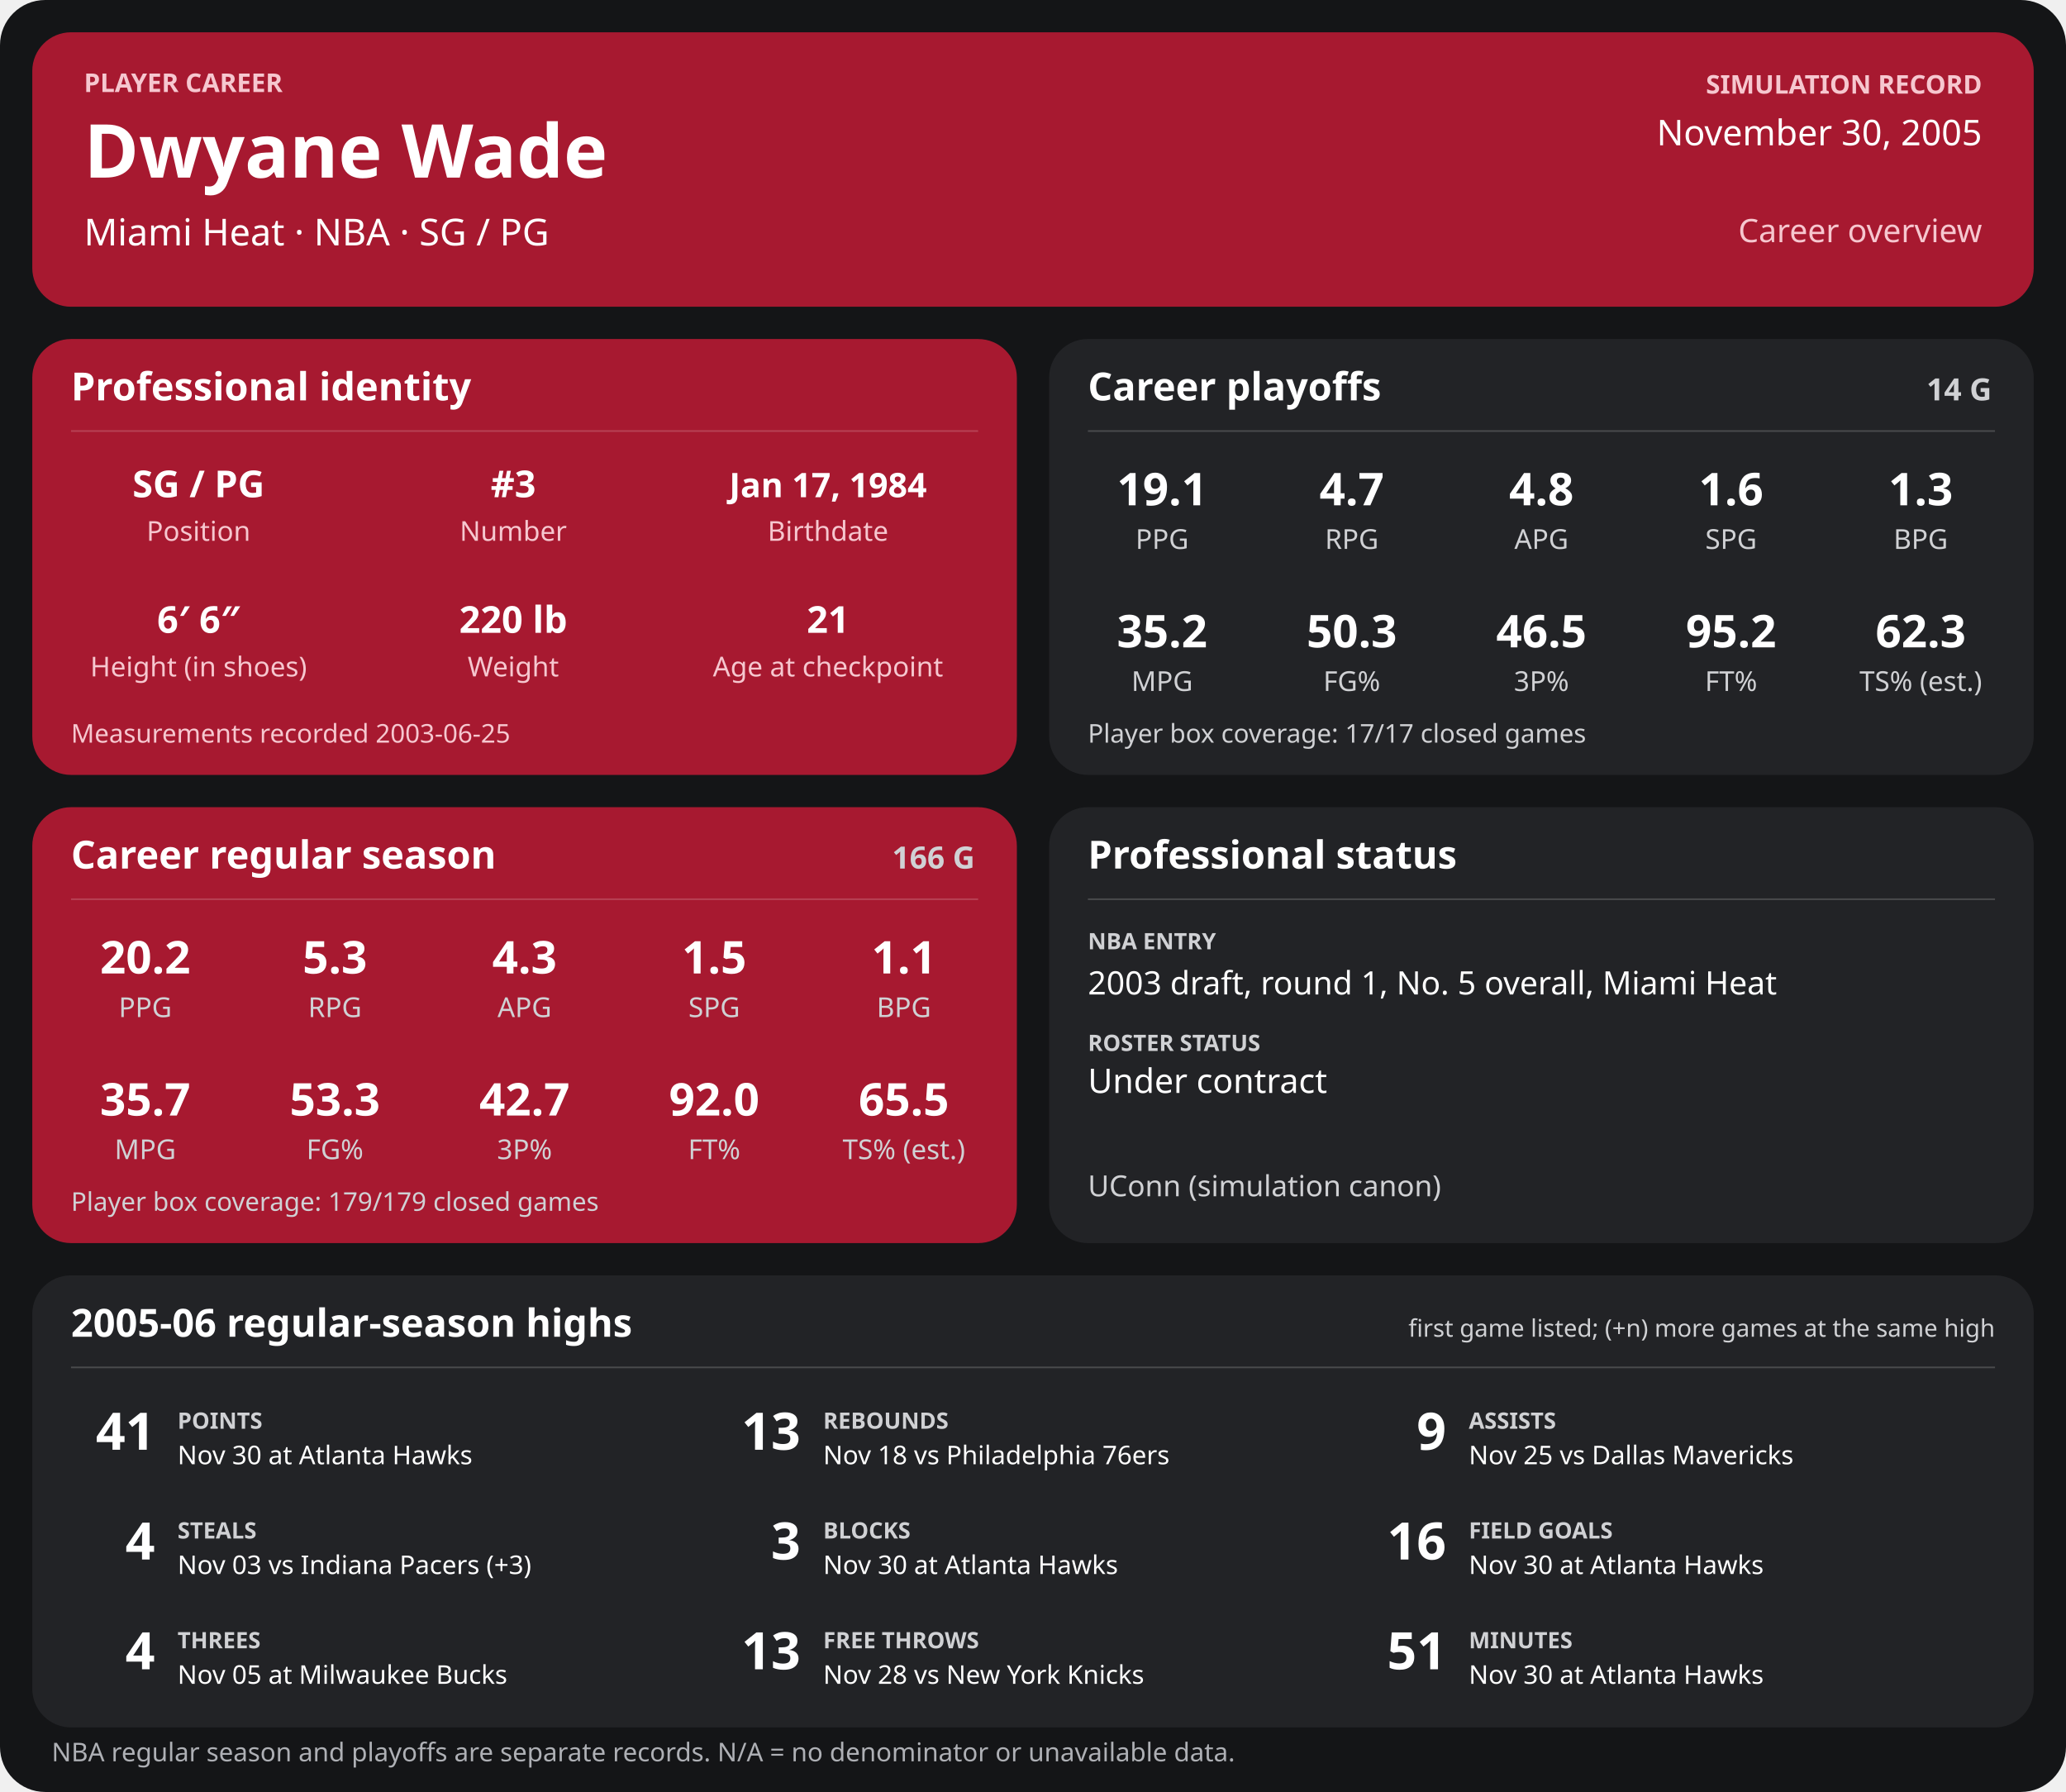
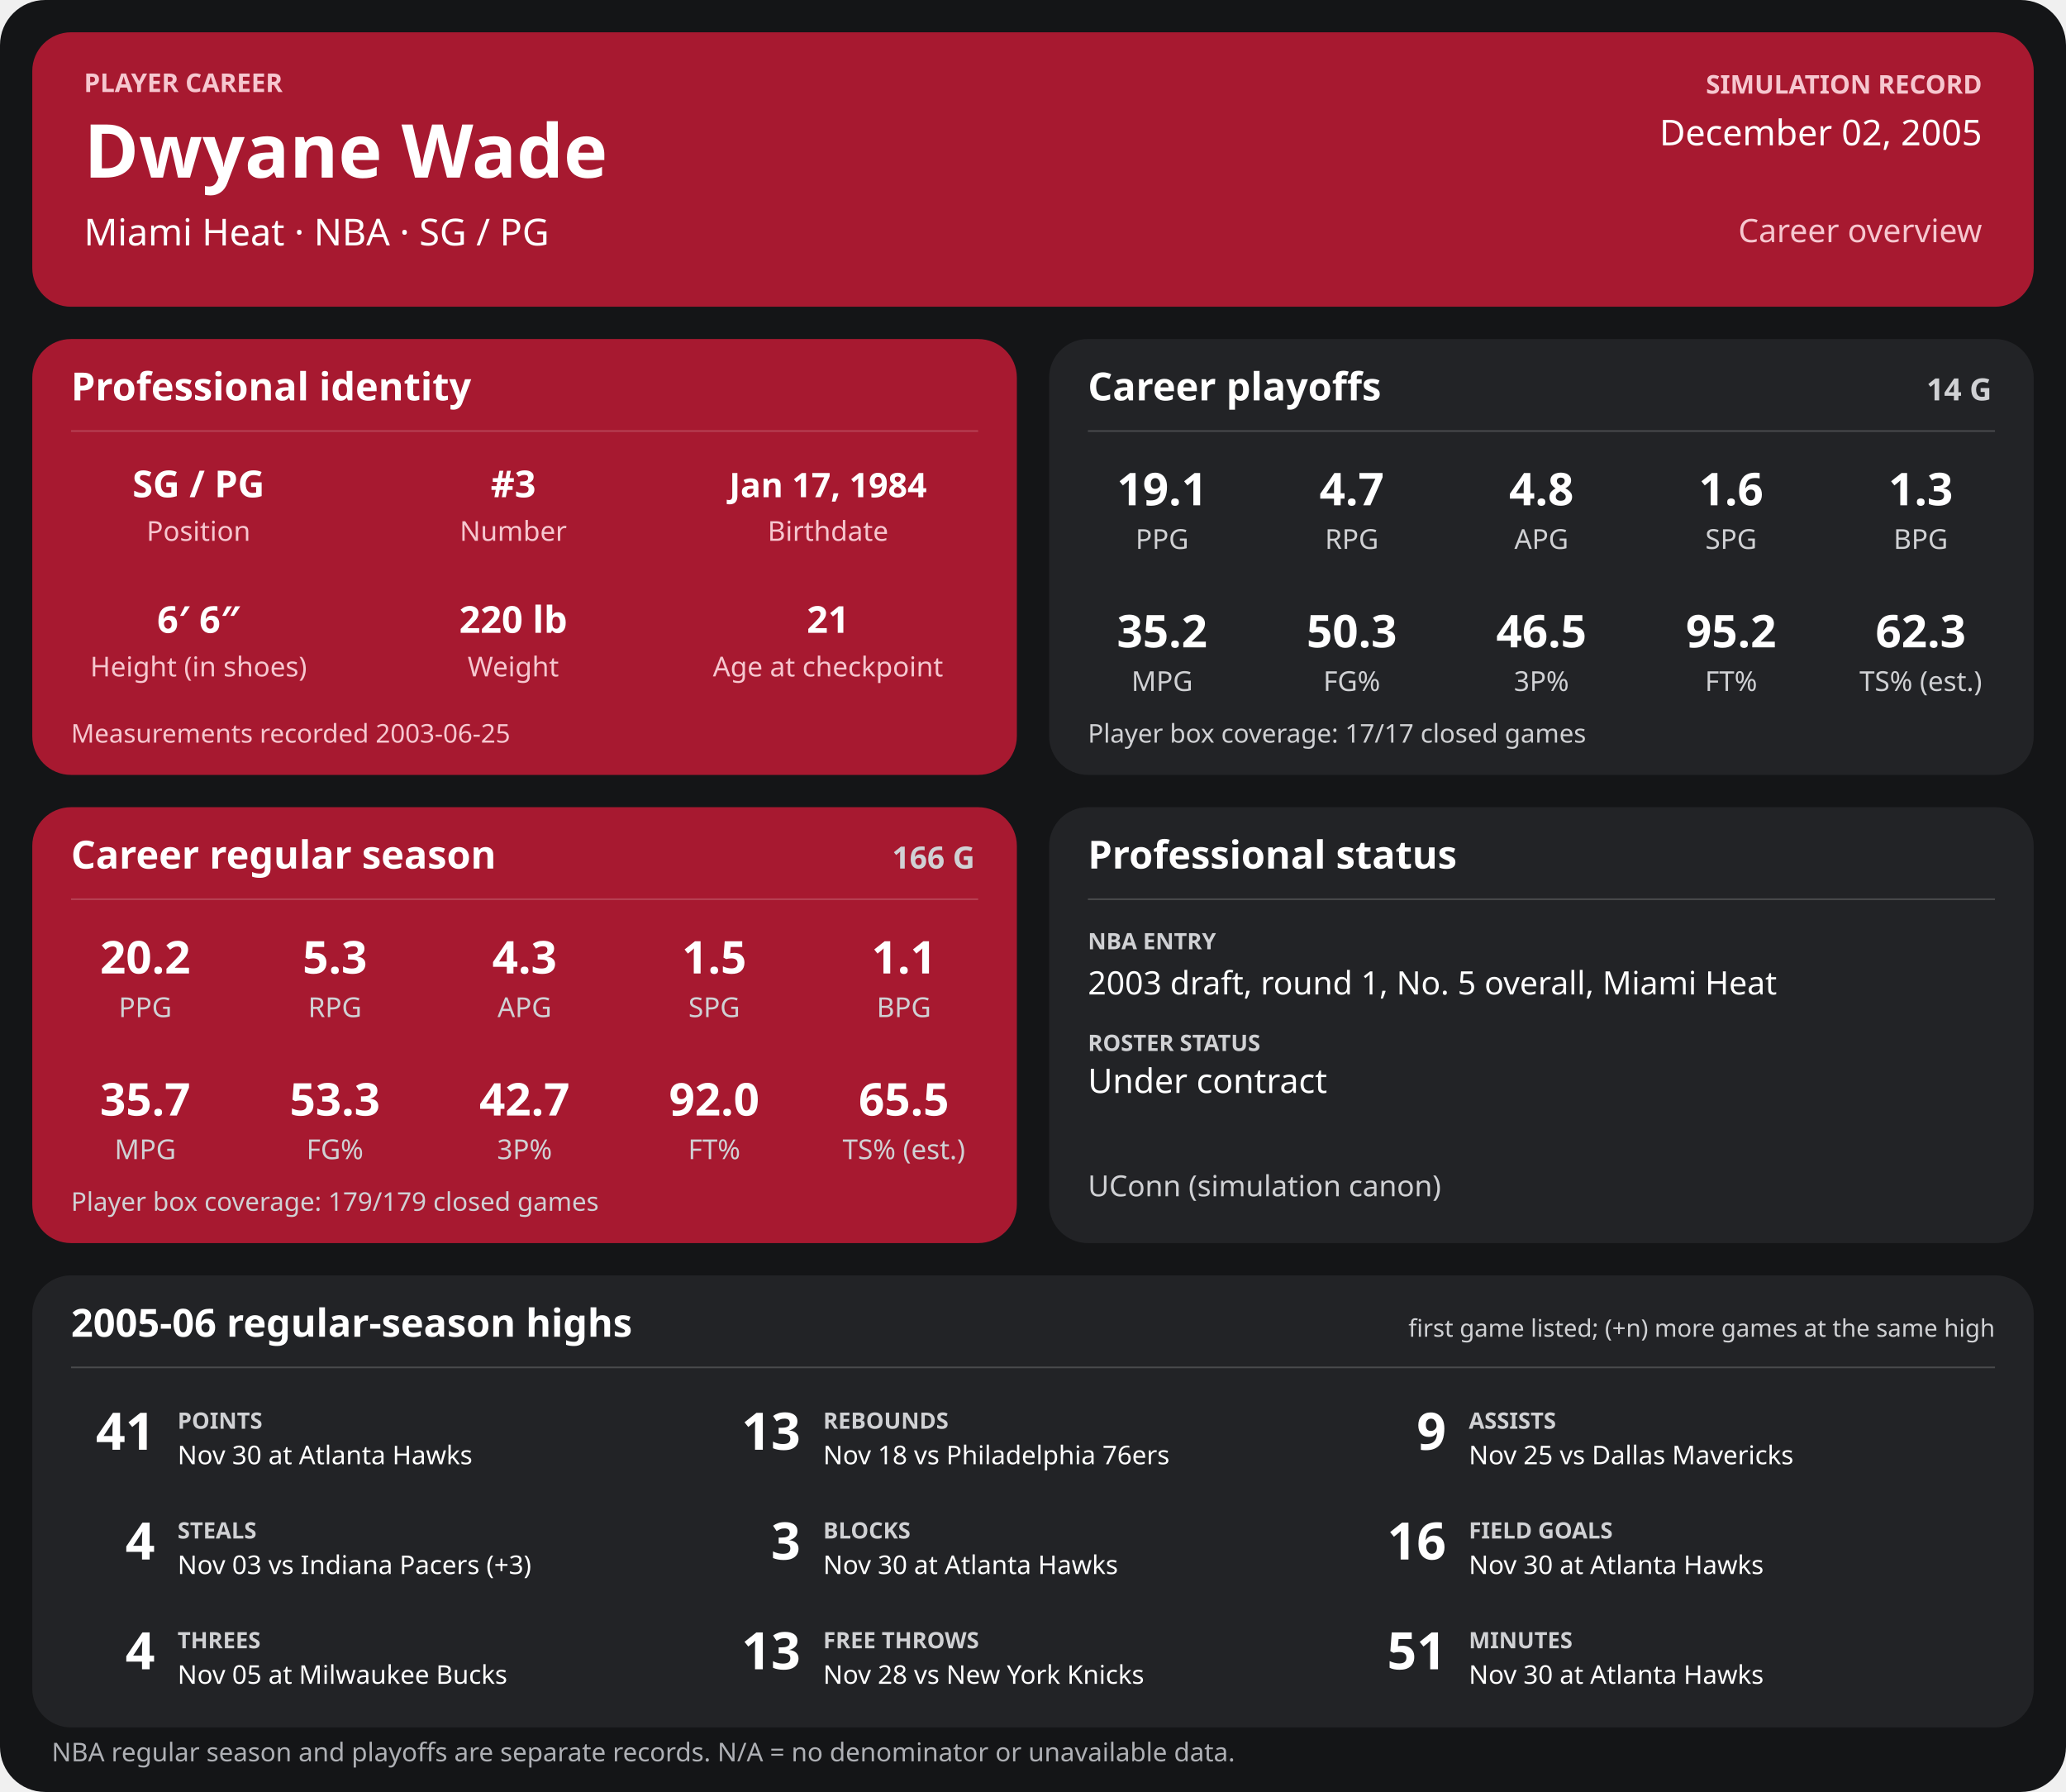
<svg xmlns="http://www.w3.org/2000/svg" width="1280" height="1110" viewBox="0 0 1280 1110" role="img" aria-labelledby="title desc">
  <rect width="1280" height="1110" rx="28" fill="#141517" />
  <g>
    <rect x="20" y="20" width="1240" height="170" rx="24" fill="#a71930" />
    <text x="52" y="57" font-family="sans-serif" fill="#f6c7cf" font-size="16" font-weight="700" text-anchor="start">PLAYER CAREER</text>
    <text x="52" y="110" font-family="sans-serif" fill="#ffffff" font-size="46" font-weight="700" text-anchor="start">Dwyane Wade</text>
    <text x="52" y="152" font-family="sans-serif" fill="#ffffff" font-size="23" font-weight="400" text-anchor="start">Miami Heat  ·  NBA  ·  SG / PG</text>
    <text x="1228" y="58" font-family="sans-serif" fill="#f6c7cf" font-size="16" font-weight="700" text-anchor="end">SIMULATION RECORD</text>
-     <text x="1228" y="90" font-family="sans-serif" fill="#ffffff" font-size="22" font-weight="500" text-anchor="end">November 30, 2005</text>
+     <text x="1228" y="90" font-family="sans-serif" fill="#ffffff" font-size="22" font-weight="500" text-anchor="end">December 02, 2005</text>
    <text x="1228" y="150" font-family="sans-serif" fill="#f6c7cf" font-size="20" font-weight="500" text-anchor="end">Career overview</text>
    <rect x="20" y="210" width="610" height="270" rx="24" fill="#a71930" />
    <text x="44" y="248" font-family="sans-serif" fill="#ffffff" font-size="24" font-weight="700" text-anchor="start">Professional identity</text>
    <line x1="44" y1="267" x2="606" y2="267" stroke="#ffffff" stroke-opacity="0.18" />
    <text x="123" y="308" font-family="sans-serif" fill="#ffffff" font-size="23" font-weight="600" text-anchor="middle">SG / PG</text>
    <text x="123" y="335" font-family="sans-serif" fill="#f6c7cf" font-size="17" font-weight="400" text-anchor="middle">Position</text>
    <text x="318" y="308" font-family="sans-serif" fill="#ffffff" font-size="23" font-weight="600" text-anchor="middle">#3</text>
    <text x="318" y="335" font-family="sans-serif" fill="#f6c7cf" font-size="17" font-weight="400" text-anchor="middle">Number</text>
    <text x="513" y="308" font-family="sans-serif" fill="#ffffff" font-size="21" font-weight="600" text-anchor="middle">Jan 17, 1984</text>
    <text x="513" y="335" font-family="sans-serif" fill="#f6c7cf" font-size="17" font-weight="400" text-anchor="middle">Birthdate</text>
    <text x="123" y="392" font-family="sans-serif" fill="#ffffff" font-size="23" font-weight="600" text-anchor="middle">6′ 6″</text>
    <text x="123" y="419" font-family="sans-serif" fill="#f6c7cf" font-size="17" font-weight="400" text-anchor="middle">Height (in shoes)</text>
    <text x="318" y="392" font-family="sans-serif" fill="#ffffff" font-size="23" font-weight="600" text-anchor="middle">220 lb</text>
    <text x="318" y="419" font-family="sans-serif" fill="#f6c7cf" font-size="17" font-weight="400" text-anchor="middle">Weight</text>
    <text x="513" y="392" font-family="sans-serif" fill="#ffffff" font-size="23" font-weight="600" text-anchor="middle">21</text>
    <text x="513" y="419" font-family="sans-serif" fill="#f6c7cf" font-size="17" font-weight="400" text-anchor="middle">Age at checkpoint</text>
    <text x="44" y="460" font-family="sans-serif" fill="#f6c7cf" font-size="16" font-weight="400" text-anchor="start">Measurements recorded 2003-06-25</text>
    <rect x="650" y="210" width="610" height="270" rx="24" fill="#222326" />
    <text x="674" y="248" font-family="sans-serif" fill="#ffffff" font-size="24" font-weight="700" text-anchor="start">Career playoffs</text>
    <text x="1234" y="248" font-family="sans-serif" fill="#d0d1d4" font-size="19" font-weight="700" text-anchor="end">14 G</text>
    <line x1="674" y1="267" x2="1236" y2="267" stroke="#ffffff" stroke-opacity="0.18" />
    <text x="720.0" y="313" font-family="sans-serif" fill="#ffffff" font-size="28" font-weight="600" text-anchor="middle">19.1</text>
    <text x="720.0" y="340" font-family="sans-serif" fill="#d0d1d4" font-size="17" font-weight="400" text-anchor="middle">PPG</text>
    <text x="837.5" y="313" font-family="sans-serif" fill="#ffffff" font-size="28" font-weight="600" text-anchor="middle">4.7</text>
    <text x="837.5" y="340" font-family="sans-serif" fill="#d0d1d4" font-size="17" font-weight="400" text-anchor="middle">RPG</text>
    <text x="955.0" y="313" font-family="sans-serif" fill="#ffffff" font-size="28" font-weight="600" text-anchor="middle">4.8</text>
    <text x="955.0" y="340" font-family="sans-serif" fill="#d0d1d4" font-size="17" font-weight="400" text-anchor="middle">APG</text>
    <text x="1072.5" y="313" font-family="sans-serif" fill="#ffffff" font-size="28" font-weight="600" text-anchor="middle">1.6</text>
    <text x="1072.5" y="340" font-family="sans-serif" fill="#d0d1d4" font-size="17" font-weight="400" text-anchor="middle">SPG</text>
    <text x="1190.0" y="313" font-family="sans-serif" fill="#ffffff" font-size="28" font-weight="600" text-anchor="middle">1.3</text>
    <text x="1190.0" y="340" font-family="sans-serif" fill="#d0d1d4" font-size="17" font-weight="400" text-anchor="middle">BPG</text>
    <text x="720.0" y="401" font-family="sans-serif" fill="#ffffff" font-size="28" font-weight="600" text-anchor="middle">35.2</text>
    <text x="720.0" y="428" font-family="sans-serif" fill="#d0d1d4" font-size="17" font-weight="400" text-anchor="middle">MPG</text>
    <text x="837.5" y="401" font-family="sans-serif" fill="#ffffff" font-size="28" font-weight="600" text-anchor="middle">50.3</text>
    <text x="837.5" y="428" font-family="sans-serif" fill="#d0d1d4" font-size="17" font-weight="400" text-anchor="middle">FG%</text>
    <text x="955.0" y="401" font-family="sans-serif" fill="#ffffff" font-size="28" font-weight="600" text-anchor="middle">46.5</text>
    <text x="955.0" y="428" font-family="sans-serif" fill="#d0d1d4" font-size="17" font-weight="400" text-anchor="middle">3P%</text>
    <text x="1072.5" y="401" font-family="sans-serif" fill="#ffffff" font-size="28" font-weight="600" text-anchor="middle">95.2</text>
    <text x="1072.5" y="428" font-family="sans-serif" fill="#d0d1d4" font-size="17" font-weight="400" text-anchor="middle">FT%</text>
    <text x="1190.0" y="401" font-family="sans-serif" fill="#ffffff" font-size="28" font-weight="600" text-anchor="middle">62.3</text>
    <text x="1190.0" y="428" font-family="sans-serif" fill="#d0d1d4" font-size="17" font-weight="400" text-anchor="middle">TS% (est.)</text>
    <text x="674" y="460" font-family="sans-serif" fill="#d0d1d4" font-size="16" font-weight="400" text-anchor="start">Player box coverage: 17/17 closed games</text>
    <rect x="20" y="500" width="610" height="270" rx="24" fill="#a71930" />
    <text x="44" y="538" font-family="sans-serif" fill="#ffffff" font-size="24" font-weight="700" text-anchor="start">Career regular season</text>
    <text x="604" y="538" font-family="sans-serif" fill="#d0d1d4" font-size="19" font-weight="700" text-anchor="end">166 G</text>
    <line x1="44" y1="557" x2="606" y2="557" stroke="#ffffff" stroke-opacity="0.18" />
    <text x="90.0" y="603" font-family="sans-serif" fill="#ffffff" font-size="28" font-weight="600" text-anchor="middle">20.2</text>
    <text x="90.0" y="630" font-family="sans-serif" fill="#d0d1d4" font-size="17" font-weight="400" text-anchor="middle">PPG</text>
    <text x="207.5" y="603" font-family="sans-serif" fill="#ffffff" font-size="28" font-weight="600" text-anchor="middle">5.3</text>
    <text x="207.5" y="630" font-family="sans-serif" fill="#d0d1d4" font-size="17" font-weight="400" text-anchor="middle">RPG</text>
    <text x="325.0" y="603" font-family="sans-serif" fill="#ffffff" font-size="28" font-weight="600" text-anchor="middle">4.3</text>
    <text x="325.0" y="630" font-family="sans-serif" fill="#d0d1d4" font-size="17" font-weight="400" text-anchor="middle">APG</text>
    <text x="442.5" y="603" font-family="sans-serif" fill="#ffffff" font-size="28" font-weight="600" text-anchor="middle">1.5</text>
    <text x="442.5" y="630" font-family="sans-serif" fill="#d0d1d4" font-size="17" font-weight="400" text-anchor="middle">SPG</text>
    <text x="560.0" y="603" font-family="sans-serif" fill="#ffffff" font-size="28" font-weight="600" text-anchor="middle">1.1</text>
    <text x="560.0" y="630" font-family="sans-serif" fill="#d0d1d4" font-size="17" font-weight="400" text-anchor="middle">BPG</text>
    <text x="90.0" y="691" font-family="sans-serif" fill="#ffffff" font-size="28" font-weight="600" text-anchor="middle">35.7</text>
    <text x="90.0" y="718" font-family="sans-serif" fill="#d0d1d4" font-size="17" font-weight="400" text-anchor="middle">MPG</text>
    <text x="207.5" y="691" font-family="sans-serif" fill="#ffffff" font-size="28" font-weight="600" text-anchor="middle">53.3</text>
    <text x="207.5" y="718" font-family="sans-serif" fill="#d0d1d4" font-size="17" font-weight="400" text-anchor="middle">FG%</text>
    <text x="325.0" y="691" font-family="sans-serif" fill="#ffffff" font-size="28" font-weight="600" text-anchor="middle">42.7</text>
    <text x="325.0" y="718" font-family="sans-serif" fill="#d0d1d4" font-size="17" font-weight="400" text-anchor="middle">3P%</text>
    <text x="442.5" y="691" font-family="sans-serif" fill="#ffffff" font-size="28" font-weight="600" text-anchor="middle">92.0</text>
    <text x="442.5" y="718" font-family="sans-serif" fill="#d0d1d4" font-size="17" font-weight="400" text-anchor="middle">FT%</text>
    <text x="560.0" y="691" font-family="sans-serif" fill="#ffffff" font-size="28" font-weight="600" text-anchor="middle">65.5</text>
    <text x="560.0" y="718" font-family="sans-serif" fill="#d0d1d4" font-size="17" font-weight="400" text-anchor="middle">TS% (est.)</text>
    <text x="44" y="750" font-family="sans-serif" fill="#d0d1d4" font-size="16" font-weight="400" text-anchor="start">Player box coverage: 179/179 closed games</text>
    <rect x="650" y="500" width="610" height="270" rx="24" fill="#222326" />
    <text x="674" y="538" font-family="sans-serif" fill="#ffffff" font-size="24" font-weight="700" text-anchor="start">Professional status</text>
    <line x1="674" y1="557" x2="1236" y2="557" stroke="#ffffff" stroke-opacity="0.18" />
    <text x="674" y="588" font-family="sans-serif" fill="#d0d1d4" font-size="14" font-weight="700" text-anchor="start">NBA ENTRY</text>
    <text x="674" y="616" font-family="sans-serif" fill="#ffffff" font-size="20" font-weight="500" text-anchor="start">2003 draft, round 1, No. 5 overall, Miami Heat</text>
    <text x="674" y="651" font-family="sans-serif" fill="#d0d1d4" font-size="14" font-weight="700" text-anchor="start">ROSTER STATUS</text>
    <text x="674" y="677" font-family="sans-serif" fill="#ffffff" font-size="21" font-weight="500" text-anchor="start">Under contract</text>
    <text x="674" y="741" font-family="sans-serif" fill="#d0d1d4" font-size="18" font-weight="400" text-anchor="start">UConn (simulation canon)</text>
    <rect x="20" y="790" width="1240" height="280" rx="24" fill="#222326" />
    <text x="44" y="828" font-family="sans-serif" fill="#ffffff" font-size="24" font-weight="700" text-anchor="start">2005-06 regular-season highs</text>
    <text x="1236" y="828" font-family="sans-serif" fill="#d0d1d4" font-size="15" font-weight="400" text-anchor="end">first game listed; (+n) more games at the same high</text>
    <line x1="44" y1="847" x2="1236" y2="847" stroke="#ffffff" stroke-opacity="0.18" />
    <text x="96" y="898" font-family="sans-serif" fill="#ffffff" font-size="32" font-weight="700" text-anchor="end">41</text>
    <text x="110" y="885" font-family="sans-serif" fill="#d0d1d4" font-size="14" font-weight="700" text-anchor="start">POINTS</text>
    <text x="110" y="907" font-family="sans-serif" fill="#ffffff" font-size="16" font-weight="400" text-anchor="start">Nov 30 at Atlanta Hawks</text>
    <text x="496" y="898" font-family="sans-serif" fill="#ffffff" font-size="32" font-weight="700" text-anchor="end">13</text>
    <text x="510" y="885" font-family="sans-serif" fill="#d0d1d4" font-size="14" font-weight="700" text-anchor="start">REBOUNDS</text>
    <text x="510" y="907" font-family="sans-serif" fill="#ffffff" font-size="16" font-weight="400" text-anchor="start">Nov 18 vs Philadelphia 76ers</text>
    <text x="896" y="898" font-family="sans-serif" fill="#ffffff" font-size="32" font-weight="700" text-anchor="end">9</text>
    <text x="910" y="885" font-family="sans-serif" fill="#d0d1d4" font-size="14" font-weight="700" text-anchor="start">ASSISTS</text>
    <text x="910" y="907" font-family="sans-serif" fill="#ffffff" font-size="16" font-weight="400" text-anchor="start">Nov 25 vs Dallas Mavericks</text>
    <text x="96" y="966" font-family="sans-serif" fill="#ffffff" font-size="32" font-weight="700" text-anchor="end">4</text>
    <text x="110" y="953" font-family="sans-serif" fill="#d0d1d4" font-size="14" font-weight="700" text-anchor="start">STEALS</text>
    <text x="110" y="975" font-family="sans-serif" fill="#ffffff" font-size="16" font-weight="400" text-anchor="start">Nov 03 vs Indiana Pacers (+3)</text>
    <text x="496" y="966" font-family="sans-serif" fill="#ffffff" font-size="32" font-weight="700" text-anchor="end">3</text>
    <text x="510" y="953" font-family="sans-serif" fill="#d0d1d4" font-size="14" font-weight="700" text-anchor="start">BLOCKS</text>
    <text x="510" y="975" font-family="sans-serif" fill="#ffffff" font-size="16" font-weight="400" text-anchor="start">Nov 30 at Atlanta Hawks</text>
    <text x="896" y="966" font-family="sans-serif" fill="#ffffff" font-size="32" font-weight="700" text-anchor="end">16</text>
    <text x="910" y="953" font-family="sans-serif" fill="#d0d1d4" font-size="14" font-weight="700" text-anchor="start">FIELD GOALS</text>
    <text x="910" y="975" font-family="sans-serif" fill="#ffffff" font-size="16" font-weight="400" text-anchor="start">Nov 30 at Atlanta Hawks</text>
    <text x="96" y="1034" font-family="sans-serif" fill="#ffffff" font-size="32" font-weight="700" text-anchor="end">4</text>
    <text x="110" y="1021" font-family="sans-serif" fill="#d0d1d4" font-size="14" font-weight="700" text-anchor="start">THREES</text>
    <text x="110" y="1043" font-family="sans-serif" fill="#ffffff" font-size="16" font-weight="400" text-anchor="start">Nov 05 at Milwaukee Bucks</text>
    <text x="496" y="1034" font-family="sans-serif" fill="#ffffff" font-size="32" font-weight="700" text-anchor="end">13</text>
    <text x="510" y="1021" font-family="sans-serif" fill="#d0d1d4" font-size="14" font-weight="700" text-anchor="start">FREE THROWS</text>
    <text x="510" y="1043" font-family="sans-serif" fill="#ffffff" font-size="16" font-weight="400" text-anchor="start">Nov 28 vs New York Knicks</text>
    <text x="896" y="1034" font-family="sans-serif" fill="#ffffff" font-size="32" font-weight="700" text-anchor="end">51</text>
    <text x="910" y="1021" font-family="sans-serif" fill="#d0d1d4" font-size="14" font-weight="700" text-anchor="start">MINUTES</text>
    <text x="910" y="1043" font-family="sans-serif" fill="#ffffff" font-size="16" font-weight="400" text-anchor="start">Nov 30 at Atlanta Hawks</text>
    <text x="32" y="1091" font-family="sans-serif" fill="#aeb0b5" font-size="16" font-weight="400" text-anchor="start">NBA regular season and playoffs are separate records. N/A = no denominator or unavailable data.</text>
  </g>
</svg>
